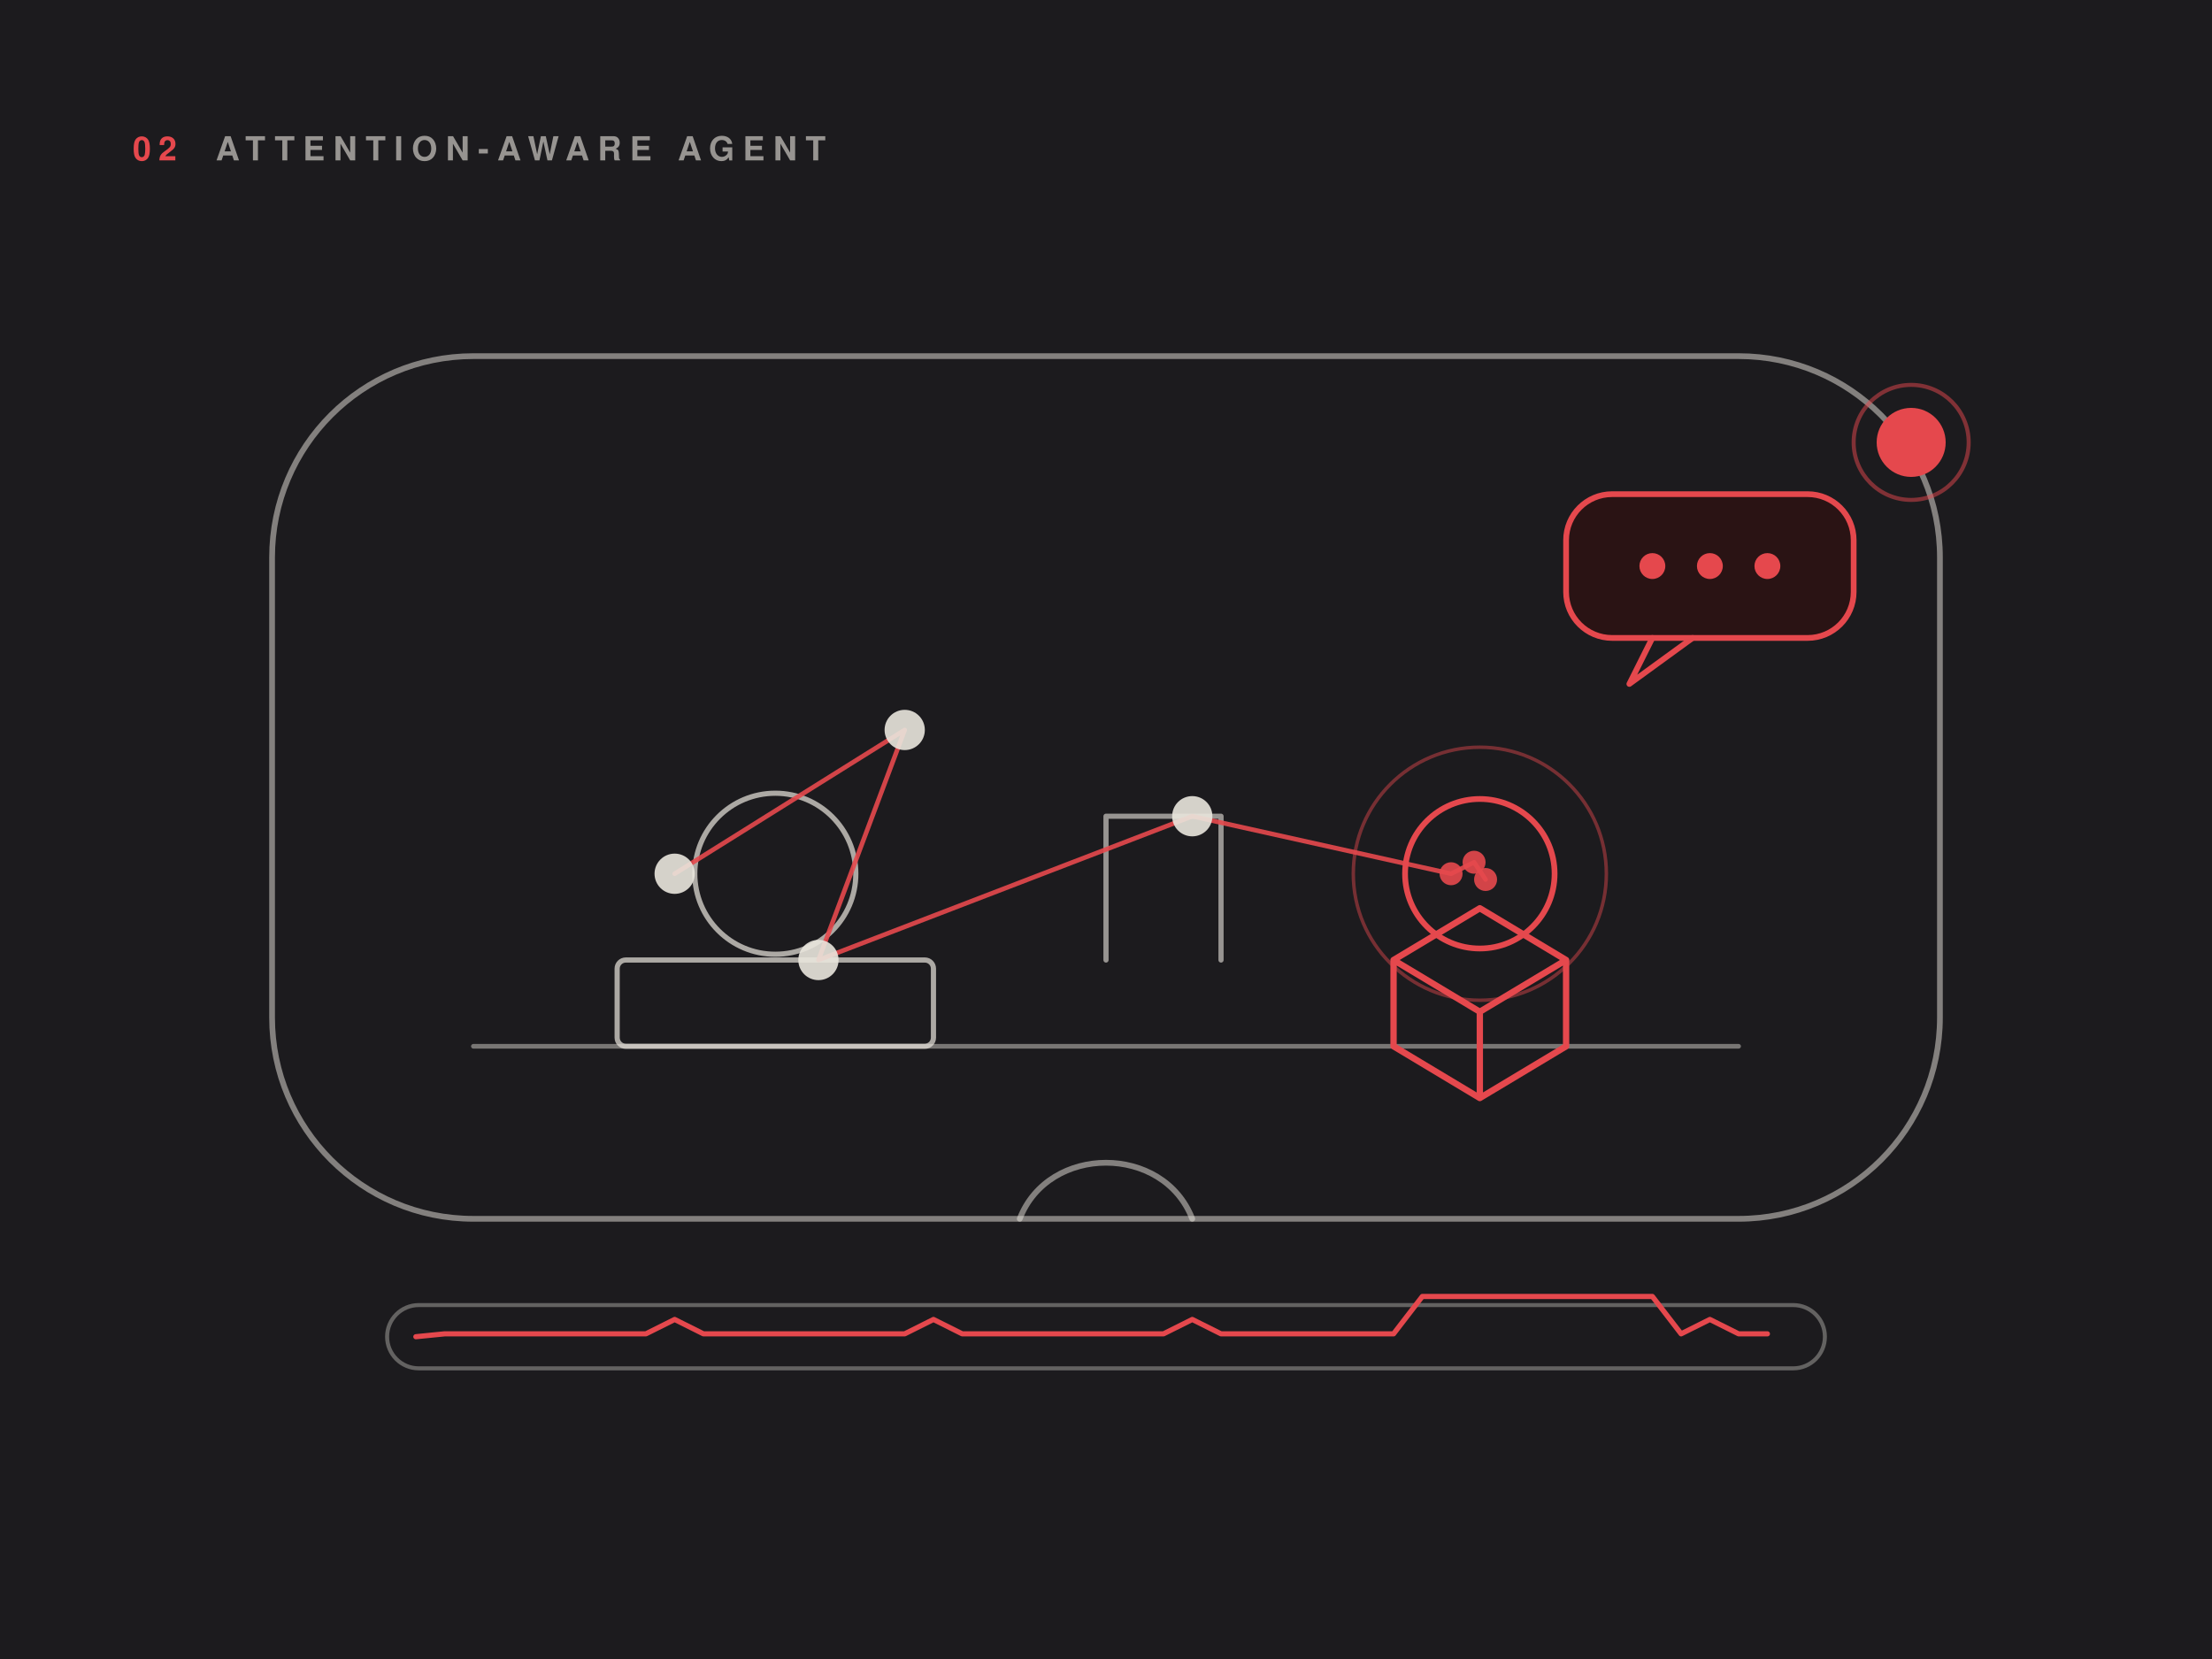
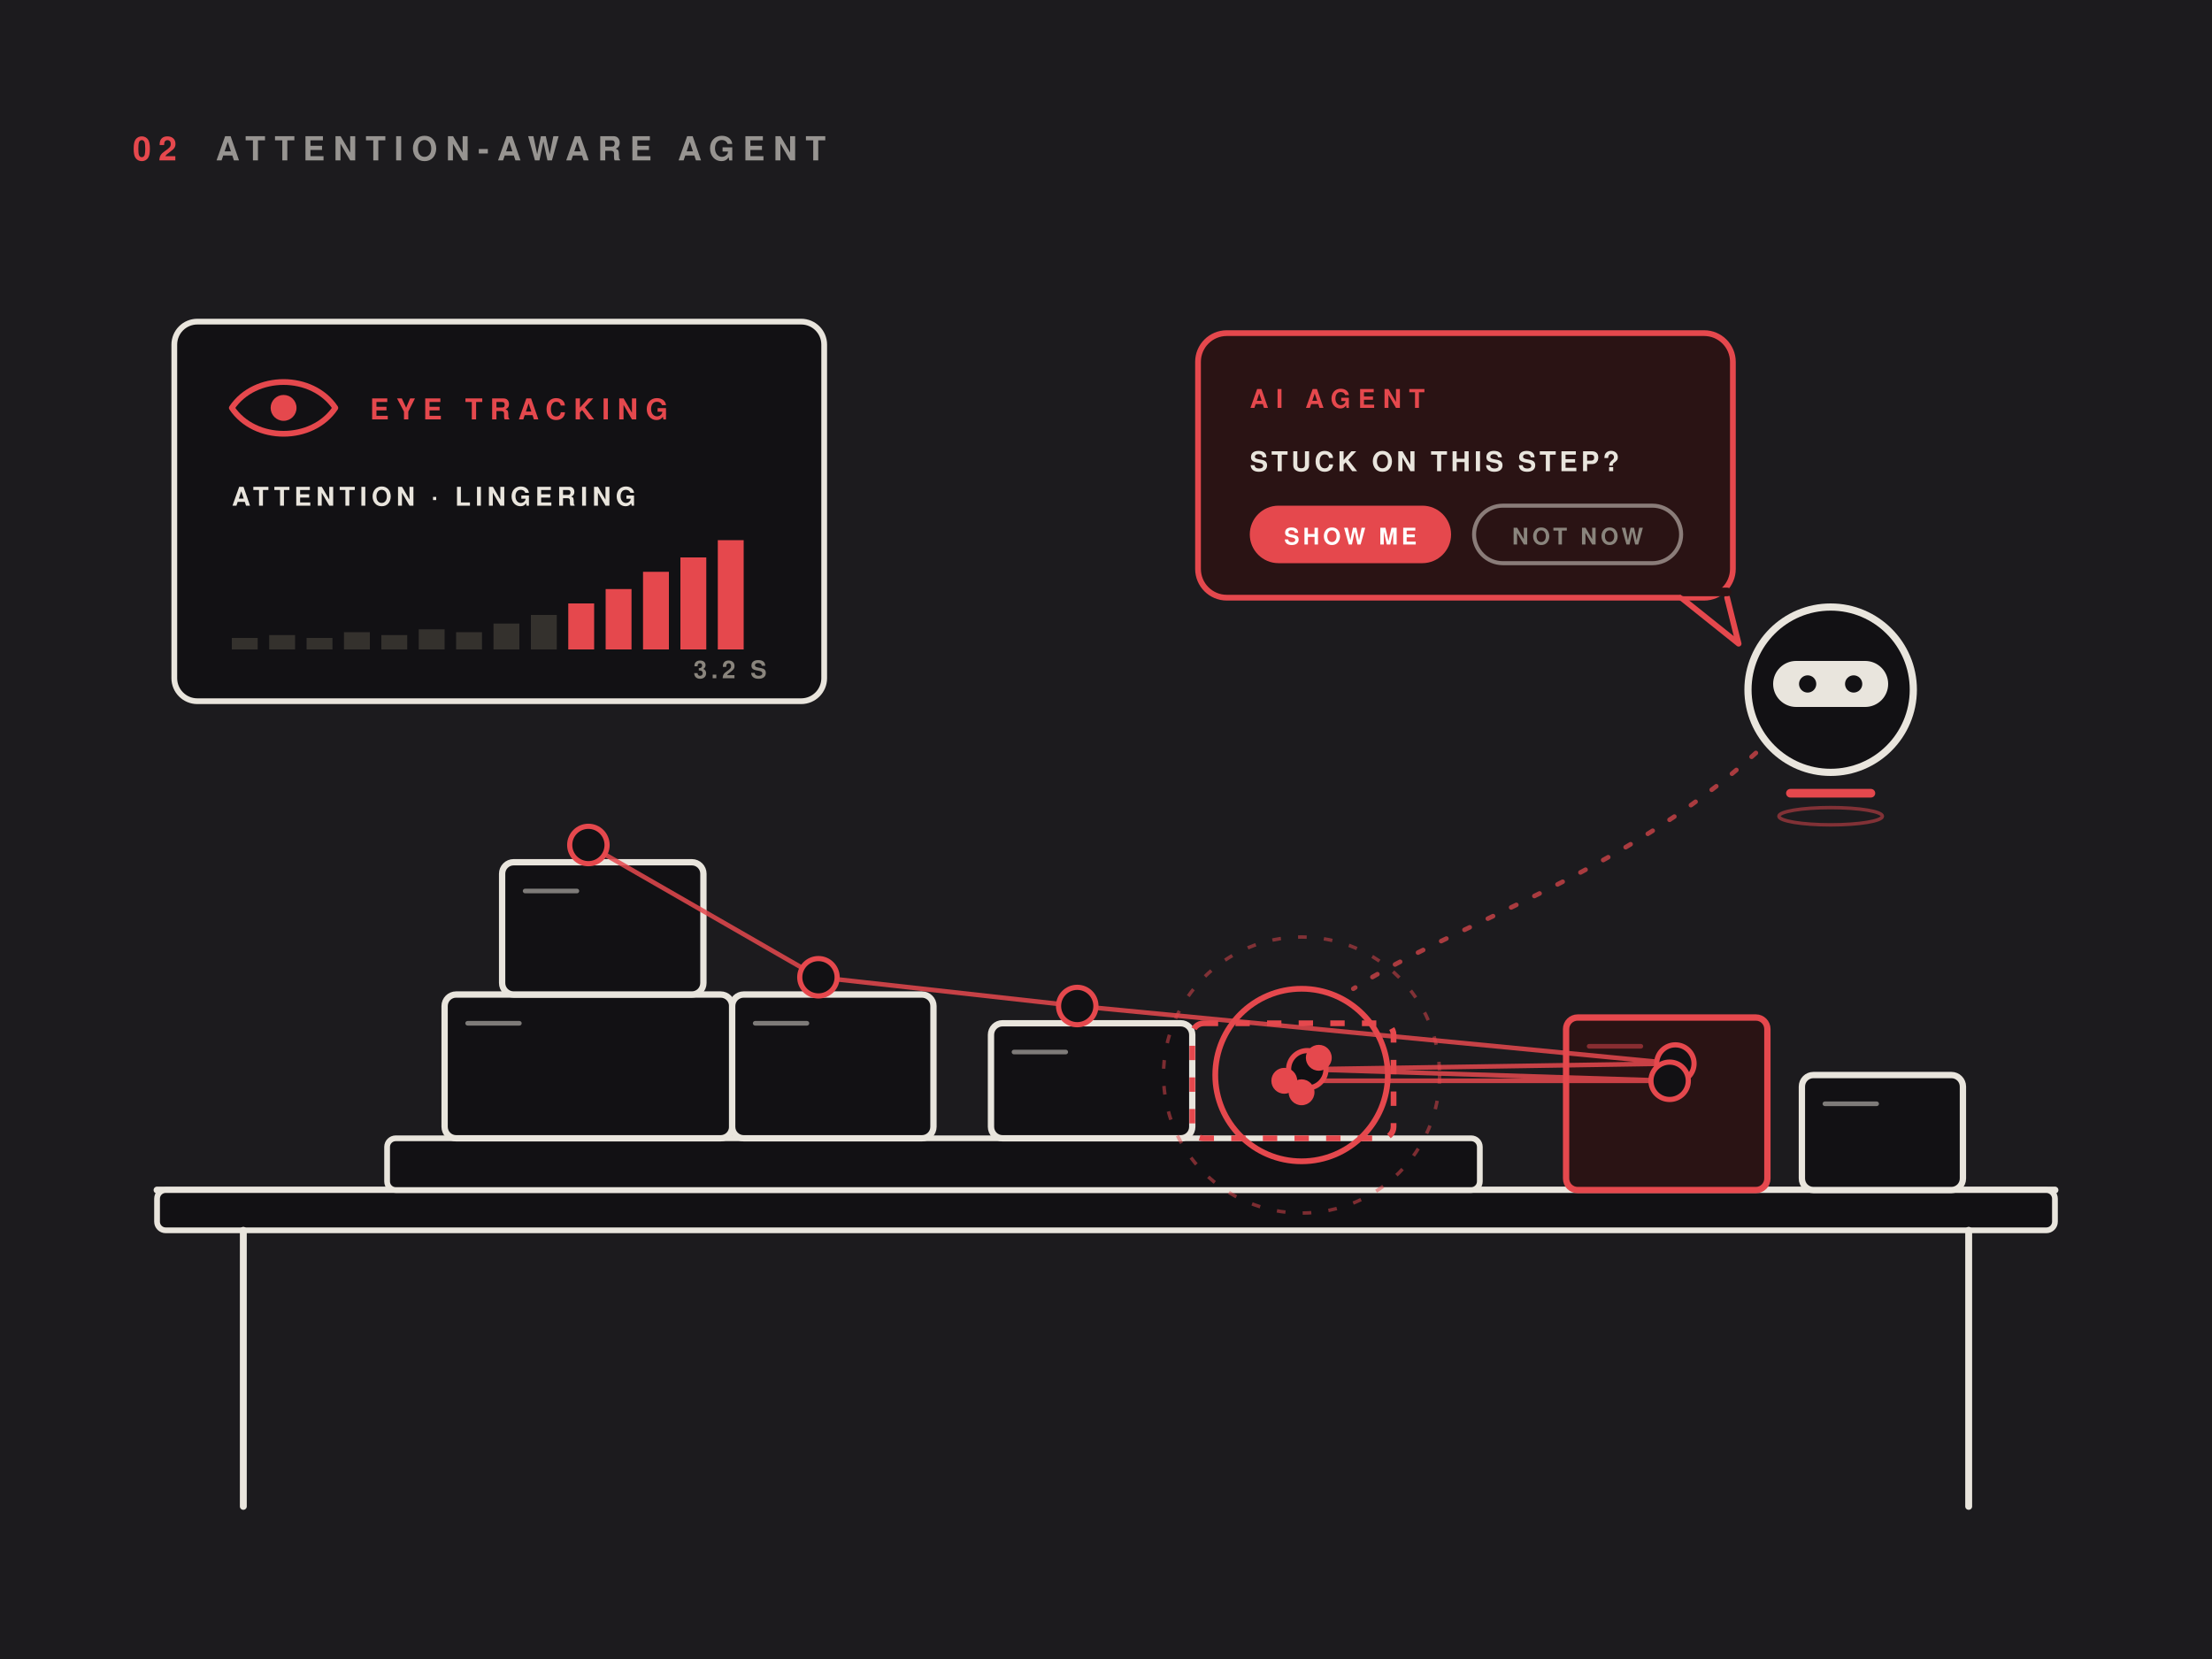
<svg xmlns="http://www.w3.org/2000/svg" viewBox="0 0 800 600" width="800" height="600" role="img">
  <rect width="800" height="600" fill="#1C1B1E" />
  <g transform="translate(400 316) scale(1.04) translate(-400 -300)">
-     <rect x="110.0" y="120.0" width="580.0" height="300.0" rx="70" stroke="#E9E5DD" stroke-width="2" fill="none" opacity="0.5" />
-     <path d="M370 420c10-26 50-26 60 0" stroke="#E9E5DD" stroke-width="2" fill="none" stroke-linecap="round" stroke-linejoin="round" opacity="0.5" />
-     <path d="M180 360h440" stroke="#E9E5DD" stroke-width="1.6" fill="none" stroke-linecap="round" stroke-linejoin="round" opacity="0.45" />
-     <rect x="230.0" y="330.0" width="110.0" height="30.0" rx="3" stroke="#E9E5DD" stroke-width="1.8" fill="none" opacity="0.7" />
-     <circle cx="285.0" cy="300.0" r="28" stroke="#E9E5DD" stroke-width="1.8" fill="none" opacity="0.7" />
-     <path d="M500 330l30-18 30 18v30l-30 18-30-18zM500 330l30 18 30-18M530 348v30" stroke="#E5484D" stroke-width="2.2" fill="none" stroke-linecap="round" stroke-linejoin="round" opacity="1" />
-     <path d="M400 330v-50h40v50" stroke="#E9E5DD" stroke-width="1.8" fill="none" stroke-linecap="round" stroke-linejoin="round" opacity="0.6" />
-     <path d="M250 300 L330 250 L300 330 L430 280 L520 300 L528 296 L532 302" stroke="#E5484D" stroke-width="1.6" fill="none" stroke-linecap="round" stroke-linejoin="round" opacity="0.9" />
-     <circle cx="250.0" cy="300.0" r="7" fill="#E9E5DD" opacity="0.9" />
-     <circle cx="330.0" cy="250.0" r="7" fill="#E9E5DD" opacity="0.9" />
-     <circle cx="300.0" cy="330.0" r="7" fill="#E9E5DD" opacity="0.9" />
-     <circle cx="430.0" cy="280.0" r="7" fill="#E9E5DD" opacity="0.9" />
-     <circle cx="520.0" cy="300.0" r="4" fill="#E5484D" opacity="0.9" />
-     <circle cx="528.0" cy="296.0" r="4" fill="#E5484D" opacity="0.9" />
-     <circle cx="532.0" cy="302.0" r="4" fill="#E5484D" opacity="0.9" />
-     <circle cx="530.0" cy="300.0" r="26" stroke="#E5484D" stroke-width="2" fill="none" opacity="1" />
-     <circle cx="530.0" cy="300.0" r="44" stroke="#E5484D" stroke-width="1.2" fill="none" opacity="0.45" />
-     <rect x="560.0" y="168.0" width="100.0" height="50.0" rx="16" stroke="#E5484D" stroke-width="2" fill="#2A1314" opacity="1" />
-     <path d="M590 218l-8 16 22-16" stroke="#E5484D" stroke-width="2" fill="none" stroke-linecap="round" stroke-linejoin="round" opacity="1" />
-     <circle cx="590.0" cy="193.0" r="4.5" fill="#E5484D" opacity="1" />
-     <circle cx="610.0" cy="193.0" r="4.5" fill="#E5484D" opacity="1" />
-     <circle cx="630.0" cy="193.0" r="4.5" fill="#E5484D" opacity="1" />
-     <circle cx="680.0" cy="150.0" r="12" fill="#E5484D" opacity="1" />
-     <circle cx="680.0" cy="150.0" r="20" stroke="#E5484D" stroke-width="1.4" fill="none" opacity="0.5" />
-     <rect x="150.0" y="450.0" width="500.0" height="22.0" rx="11" stroke="#E9E5DD" stroke-width="1.4" fill="none" opacity="0.35" />
-     <path d="M160 461 L170 460 L180 460 L190 460 L200 460 L210 460 L220 460 L230 460 L240 460 L250 455 L260 460 L270 460 L280 460 L290 460 L300 460 L310 460 L320 460 L330 460 L340 455 L350 460 L360 460 L370 460 L380 460 L390 460 L400 460 L410 460 L420 460 L430 455 L440 460 L450 460 L460 460 L470 460 L480 460 L490 460 L500 460 L510 447 L520 447 L530 447 L540 447 L550 447 L560 447 L570 447 L580 447 L590 447 L600 460 L610 455 L620 460 L630 460" stroke="#E5484D" stroke-width="1.8" fill="none" stroke-linecap="round" stroke-linejoin="round" opacity="1" />
+     <path d="M70 410H730" stroke="#E9E5DD" stroke-width="2.4" fill="none" stroke-linecap="round" stroke-linejoin="round" opacity="1" />
+     <rect x="70.0" y="410.0" width="660.0" height="14.0" rx="3" stroke="#E9E5DD" stroke-width="2" fill="#121114" opacity="1" />
+     <path d="M100 424V520M700 424V520" stroke="#E9E5DD" stroke-width="2.4" fill="none" stroke-linecap="round" stroke-linejoin="round" opacity="1" />
+     <rect x="150.0" y="392.0" width="380.0" height="18.0" rx="3" stroke="#E9E5DD" stroke-width="2" fill="#121114" opacity="1" />
+     <rect x="170.0" y="342.0" width="100.0" height="50.0" rx="4" stroke="#E9E5DD" stroke-width="2.2" fill="#121114" opacity="1" />
+     <path d="M178 352h18" stroke="#E9E5DD" stroke-width="1.6" fill="none" stroke-linecap="round" stroke-linejoin="round" opacity="0.5" />
+     <rect x="270.0" y="342.0" width="70.0" height="50.0" rx="4" stroke="#E9E5DD" stroke-width="2.2" fill="#121114" opacity="1" />
+     <path d="M278 352h18" stroke="#E9E5DD" stroke-width="1.6" fill="none" stroke-linecap="round" stroke-linejoin="round" opacity="0.5" />
+     <rect x="190.0" y="296.0" width="70.0" height="46.0" rx="4" stroke="#E9E5DD" stroke-width="2.2" fill="#121114" opacity="1" />
+     <path d="M198 306h18" stroke="#E9E5DD" stroke-width="1.6" fill="none" stroke-linecap="round" stroke-linejoin="round" opacity="0.5" />
+     <rect x="360.0" y="352.0" width="70.0" height="40.0" rx="4" stroke="#E9E5DD" stroke-width="2.2" fill="#121114" opacity="1" />
+     <path d="M368 362h18" stroke="#E9E5DD" stroke-width="1.6" fill="none" stroke-linecap="round" stroke-linejoin="round" opacity="0.5" />
+     <rect x="430.0" y="352.0" width="70.0" height="40.0" rx="4" stroke="#E5484D" stroke-width="2" fill="none" opacity="1" stroke-dasharray="5 6" />
+     <rect x="560.0" y="350.0" width="70.0" height="60.0" rx="4" stroke="#E5484D" stroke-width="2.2" fill="#2A1314" opacity="1" />
+     <path d="M568 360h18" stroke="#E5484D" stroke-width="1.6" fill="none" stroke-linecap="round" stroke-linejoin="round" opacity="0.5" />
+     <rect x="642.0" y="370.0" width="56.0" height="40.0" rx="4" stroke="#E9E5DD" stroke-width="2.2" fill="#121114" opacity="1" />
+     <path d="M650 380h18" stroke="#E9E5DD" stroke-width="1.6" fill="none" stroke-linecap="round" stroke-linejoin="round" opacity="0.5" />
+     <path d="M220 290 L300 336 L390 346 L598 366 L470 368 L596 372 L462 372 L474 364 L468 376" stroke="#E5484D" stroke-width="1.6" fill="none" stroke-linecap="round" stroke-linejoin="round" opacity="0.85" />
+     <circle cx="220.0" cy="290.0" r="6.5" fill="#121114" opacity="1" />
+     <circle cx="220.0" cy="290.0" r="6.5" stroke="#E5484D" stroke-width="1.8" fill="none" opacity="1" />
+     <circle cx="300.0" cy="336.0" r="6.5" fill="#121114" opacity="1" />
+     <circle cx="300.0" cy="336.0" r="6.5" stroke="#E5484D" stroke-width="1.8" fill="none" opacity="1" />
+     <circle cx="390.0" cy="346.0" r="6.5" fill="#121114" opacity="1" />
+     <circle cx="390.0" cy="346.0" r="6.5" stroke="#E5484D" stroke-width="1.8" fill="none" opacity="1" />
+     <circle cx="598.0" cy="366.0" r="6.5" fill="#121114" opacity="1" />
+     <circle cx="598.0" cy="366.0" r="6.5" stroke="#E5484D" stroke-width="1.8" fill="none" opacity="1" />
+     <circle cx="470.0" cy="368.0" r="6.5" fill="#121114" opacity="1" />
+     <circle cx="470.0" cy="368.0" r="6.5" stroke="#E5484D" stroke-width="1.8" fill="none" opacity="1" />
+     <circle cx="596.0" cy="372.0" r="6.5" fill="#121114" opacity="1" />
+     <circle cx="596.0" cy="372.0" r="6.5" stroke="#E5484D" stroke-width="1.8" fill="none" opacity="1" />
+     <circle cx="462.0" cy="372.0" r="4.5" fill="#E5484D" opacity="1" />
+     <circle cx="474.0" cy="364.0" r="4.5" fill="#E5484D" opacity="1" />
+     <circle cx="468.0" cy="376.0" r="4.5" fill="#E5484D" opacity="1" />
+     <circle cx="468.0" cy="370.0" r="30" stroke="#E5484D" stroke-width="2" fill="none" opacity="1" />
+     <circle cx="468.0" cy="370.0" r="48" stroke="#E5484D" stroke-width="1.2" fill="none" opacity="0.5" stroke-dasharray="3 6" />
+     <rect x="76.0" y="108.0" width="226.0" height="132.0" rx="8" stroke="#E9E5DD" stroke-width="2" fill="#121114" opacity="1" />
+     <path d="M96 138C104 126 124 126 132 138C124 150 104 150 96 138Z" stroke="#E5484D" stroke-width="2" fill="none" stroke-linecap="round" stroke-linejoin="round" opacity="1" />
+     <circle cx="114.0" cy="138.0" r="4.5" fill="#E5484D" opacity="1" />
+     <text x="144" y="142" text-anchor="start" font-family="Figtree, 'Segoe UI', Helvetica, Arial, sans-serif" font-size="10" font-weight="700" letter-spacing="2.6" fill="#E5484D" opacity="1">EYE TRACKING</text>
+     <text x="96" y="172" text-anchor="start" font-family="Figtree, 'Segoe UI', Helvetica, Arial, sans-serif" font-size="9" font-weight="700" letter-spacing="1.6" fill="#E9E5DD" opacity="1">ATTENTION · LINGERING</text>
+     <rect x="96" y="218" width="9" height="4" fill="#34312D" />
+     <rect x="109" y="217" width="9" height="5" fill="#34312D" />
+     <rect x="122" y="218" width="9" height="4" fill="#34312D" />
+     <rect x="135" y="216" width="9" height="6" fill="#34312D" />
+     <rect x="148" y="217" width="9" height="5" fill="#34312D" />
+     <rect x="161" y="215" width="9" height="7" fill="#34312D" />
+     <rect x="174" y="216" width="9" height="6" fill="#34312D" />
+     <rect x="187" y="213" width="9" height="9" fill="#34312D" />
+     <rect x="200" y="210" width="9" height="12" fill="#34312D" />
+     <rect x="213" y="206" width="9" height="16" fill="#E5484D" />
+     <rect x="226" y="201" width="9" height="21" fill="#E5484D" />
+     <rect x="239" y="195" width="9" height="27" fill="#E5484D" />
+     <rect x="252" y="190" width="9" height="32" fill="#E5484D" />
+     <rect x="265" y="184" width="9" height="38" fill="#E5484D" />
+     <text x="282" y="232" text-anchor="end" font-family="Figtree, 'Segoe UI', Helvetica, Arial, sans-serif" font-size="8.5" font-weight="700" letter-spacing="1.4" fill="#8A857D" opacity="1">3.2 S</text>
+     <circle cx="652.0" cy="236.0" r="30" fill="#E9E5DD" opacity="1" />
+     <circle cx="652.0" cy="236.0" r="27.5" fill="#121114" opacity="1" />
+     <rect x="632.0" y="226.0" width="40.0" height="16.0" rx="8" stroke="#E9E5DD" stroke-width="0" fill="#E9E5DD" opacity="1" />
+     <circle cx="644.0" cy="234.0" r="3" fill="#121114" opacity="1" />
+     <circle cx="660.0" cy="234.0" r="3" fill="#121114" opacity="1" />
+     <path d="M638 272h28" stroke="#E5484D" stroke-width="3" fill="none" stroke-linecap="round" stroke-linejoin="round" opacity="1" />
+     <ellipse cx="652" cy="280" rx="18" ry="3" stroke="#E5484D" stroke-width="1.2" fill="none" opacity="0.5" />
+     <path d="M626 258C580 300 520 318 486 340" stroke="#E5484D" stroke-width="1.6" fill="none" stroke-linecap="round" stroke-linejoin="round" opacity="0.7" stroke-dasharray="2 7" />
+     <rect x="432.0" y="112.0" width="186.0" height="92.0" rx="10" stroke="#E5484D" stroke-width="2" fill="#2A1314" opacity="1" />
+     <path d="M600 204l20 16 -4-16" stroke="#E5484D" stroke-width="2" fill="none" stroke-linecap="round" stroke-linejoin="round" opacity="1" />
+     <path d="M601 202h15" stroke="#2A1314" stroke-width="3" fill="none" stroke-linecap="round" stroke-linejoin="round" opacity="1" />
+     <text x="450" y="138" text-anchor="start" font-family="Figtree, 'Segoe UI', Helvetica, Arial, sans-serif" font-size="9" font-weight="700" letter-spacing="2.6" fill="#E5484D" opacity="1">AI AGENT</text>
+     <text x="450" y="160" text-anchor="start" font-family="Figtree, 'Segoe UI', Helvetica, Arial, sans-serif" font-size="9.5" font-weight="700" letter-spacing="1.2" fill="#E9E5DD" opacity="1">STUCK ON THIS STEP?</text>
+     <rect x="450.0" y="172.0" width="70.0" height="20.0" rx="10" stroke="#E5484D" stroke-width="0" fill="#E5484D" opacity="1" />
+     <text x="485" y="185.5" text-anchor="middle" font-family="Figtree, 'Segoe UI', Helvetica, Arial, sans-serif" font-size="8" font-weight="700" letter-spacing="1.2" fill="#FFFFFF" opacity="1">SHOW ME</text>
+     <rect x="528.0" y="172.0" width="72.0" height="20.0" rx="10" stroke="#E9E5DD" stroke-width="1.4" fill="none" opacity="0.5" />
+     <text x="564" y="185.5" text-anchor="middle" font-family="Figtree, 'Segoe UI', Helvetica, Arial, sans-serif" font-size="8" font-weight="700" letter-spacing="1.2" fill="#8A857D" opacity="1">NOT NOW</text>
  </g>
  <text x="48" y="58" text-anchor="start" font-family="Figtree, 'Segoe UI', Helvetica, Arial, sans-serif" font-size="12" font-weight="700" letter-spacing="2.6" fill="#E5484D" opacity="1">02</text>
  <text x="78" y="58" text-anchor="start" font-family="Figtree, 'Segoe UI', Helvetica, Arial, sans-serif" font-size="12" font-weight="600" letter-spacing="3" fill="#E9E5DD" opacity="0.6">ATTENTION-AWARE AGENT</text>
</svg>
